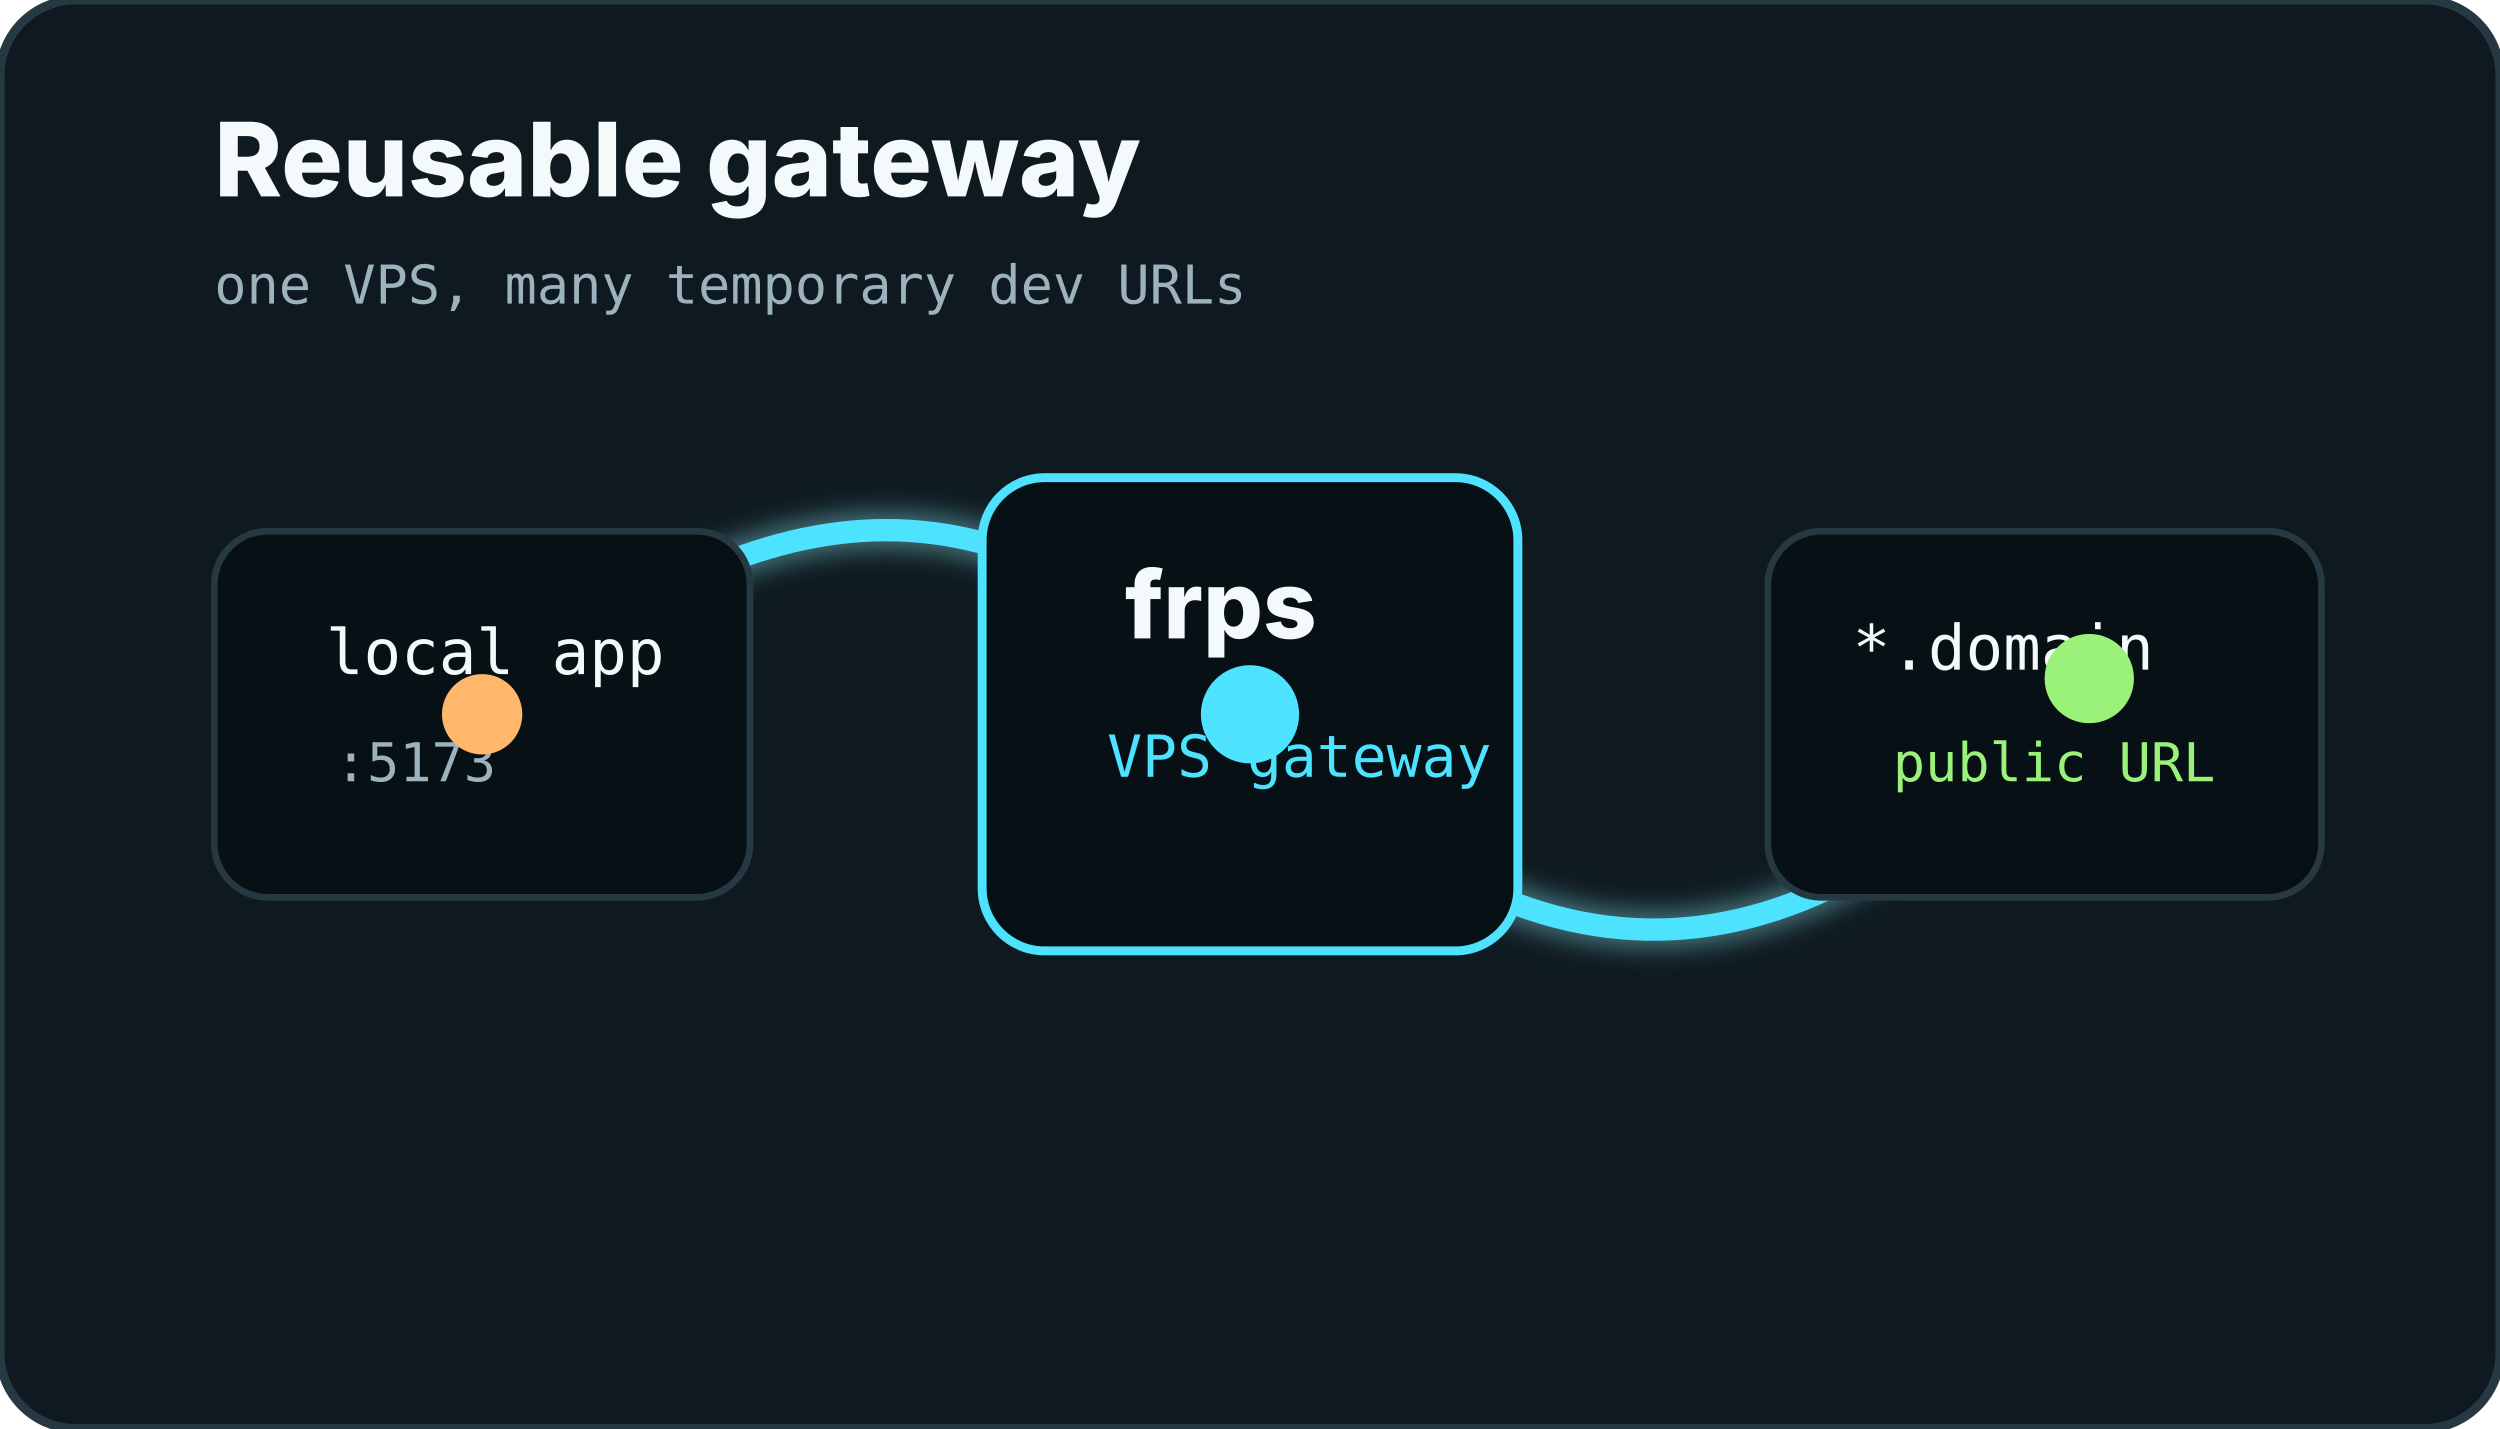
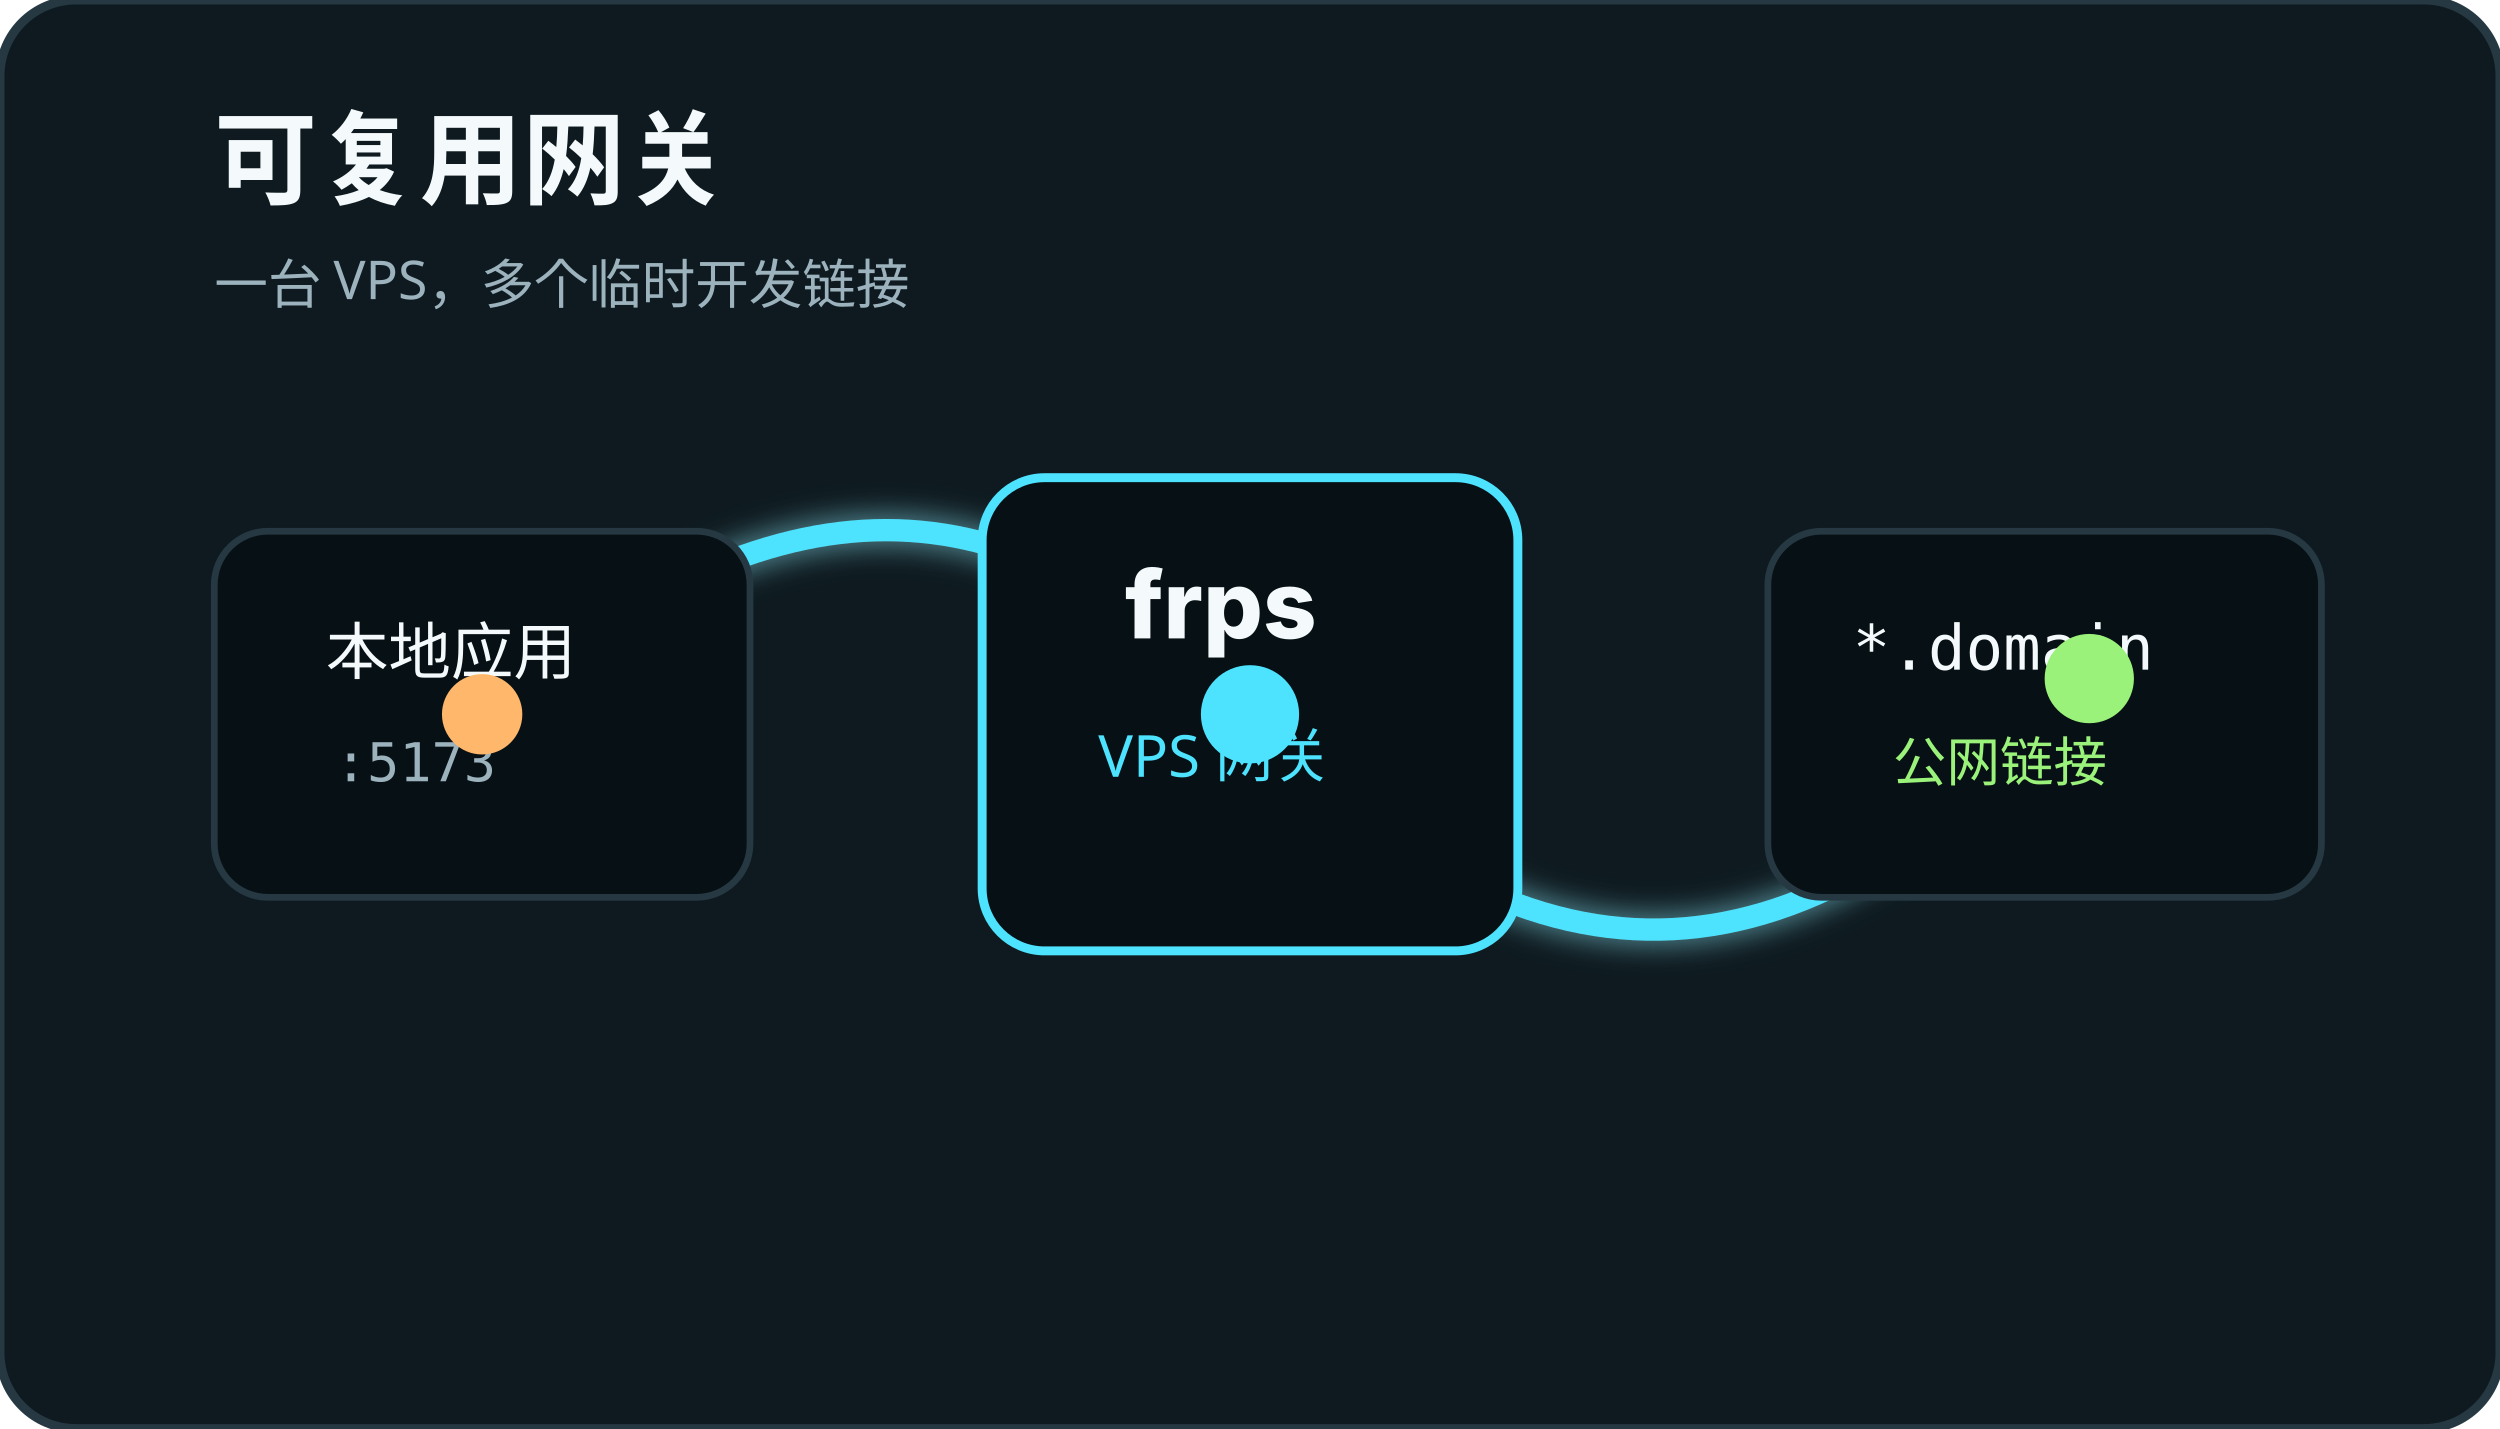
- <svg xmlns="http://www.w3.org/2000/svg" viewBox="0 0 1120 640" role="img" aria-label="Network gateway map">
+ <svg xmlns="http://www.w3.org/2000/svg" viewBox="0 0 1120 640" role="img" aria-label="网络网关拓扑">
  <defs>
    <filter id="cyan-glow" x="-25%" y="-25%" width="150%" height="150%">
      <feGaussianBlur stdDeviation="7" result="blur" />
      <feColorMatrix in="blur" type="matrix" values="0 0 0 0 0.30 0 0 0 0 0.89 0 0 0 0 1 0 0 0 0.7 0" />
      <feMerge>
        <feMergeNode />
        <feMergeNode in="SourceGraphic" />
      </feMerge>
    </filter>
  </defs>
  <rect width="1120" height="640" rx="34" fill="#0E1A20" stroke="#263943" stroke-width="4" />
  <path d="M216 320 C350 210 450 210 560 320 C690 456 810 446 936 304" fill="none" stroke="#4DE3FF" stroke-width="10" stroke-linecap="round" filter="url(#cyan-glow)" />
  <rect x="96" y="238" width="240" height="164" rx="24" fill="#071014" stroke="#263943" stroke-width="3" />
  <rect x="440" y="214" width="240" height="212" rx="28" fill="#071014" stroke="#4DE3FF" stroke-width="4" />
  <rect x="792" y="238" width="248" height="164" rx="24" fill="#071014" stroke="#263943" stroke-width="3" />
-   <text x="146" y="302" font-family="SFMono-Regular, Menlo, Consolas, monospace" font-size="28" fill="#F4FAFC">local app</text>
+   <text x="146" y="302" font-family="PingFang SC, Microsoft YaHei, sans-serif" font-size="28" fill="#F4FAFC">本地应用</text>
  <text x="150" y="350" font-family="SFMono-Regular, Menlo, Consolas, monospace" font-size="24" fill="#9CB3BD">:5173</text>
  <text x="504" y="286" font-family="Inter, Avenir Next, Helvetica, Arial, sans-serif" font-size="42" font-weight="800" fill="#F4FAFC">frps</text>
-   <text x="496" y="348" font-family="SFMono-Regular, Menlo, Consolas, monospace" font-size="26" fill="#4DE3FF">VPS gateway</text>
+   <text x="492" y="348" font-family="PingFang SC, Microsoft YaHei, sans-serif" font-size="26" fill="#4DE3FF">VPS 网关</text>
  <text x="830" y="300" font-family="SFMono-Regular, Menlo, Consolas, monospace" font-size="28" fill="#F4FAFC">*.domain</text>
-   <text x="848" y="350" font-family="SFMono-Regular, Menlo, Consolas, monospace" font-size="24" fill="#9AF27A">public URL</text>
+   <text x="848" y="350" font-family="PingFang SC, Microsoft YaHei, sans-serif" font-size="24" fill="#9AF27A">公网链接</text>
  <circle cx="216" cy="320" r="18" fill="#FFB86B" />
  <circle cx="560" cy="320" r="22" fill="#4DE3FF" />
  <circle cx="936" cy="304" r="20" fill="#9AF27A" />
-   <text x="96" y="88" font-family="Inter, Avenir Next, Helvetica, Arial, sans-serif" font-size="46" font-weight="800" fill="#F4FAFC">Reusable gateway</text>
-   <text x="96" y="136" font-family="SFMono-Regular, Menlo, Consolas, monospace" font-size="24" fill="#9CB3BD">one VPS, many temporary dev URLs</text>
+   <text x="96" y="88" font-family="PingFang SC, Microsoft YaHei, sans-serif" font-size="46" font-weight="800" fill="#F4FAFC">可复用网关</text>
+   <text x="96" y="136" font-family="PingFang SC, Microsoft YaHei, sans-serif" font-size="24" fill="#9CB3BD">一台 VPS，多个临时开发链接</text>
</svg>
